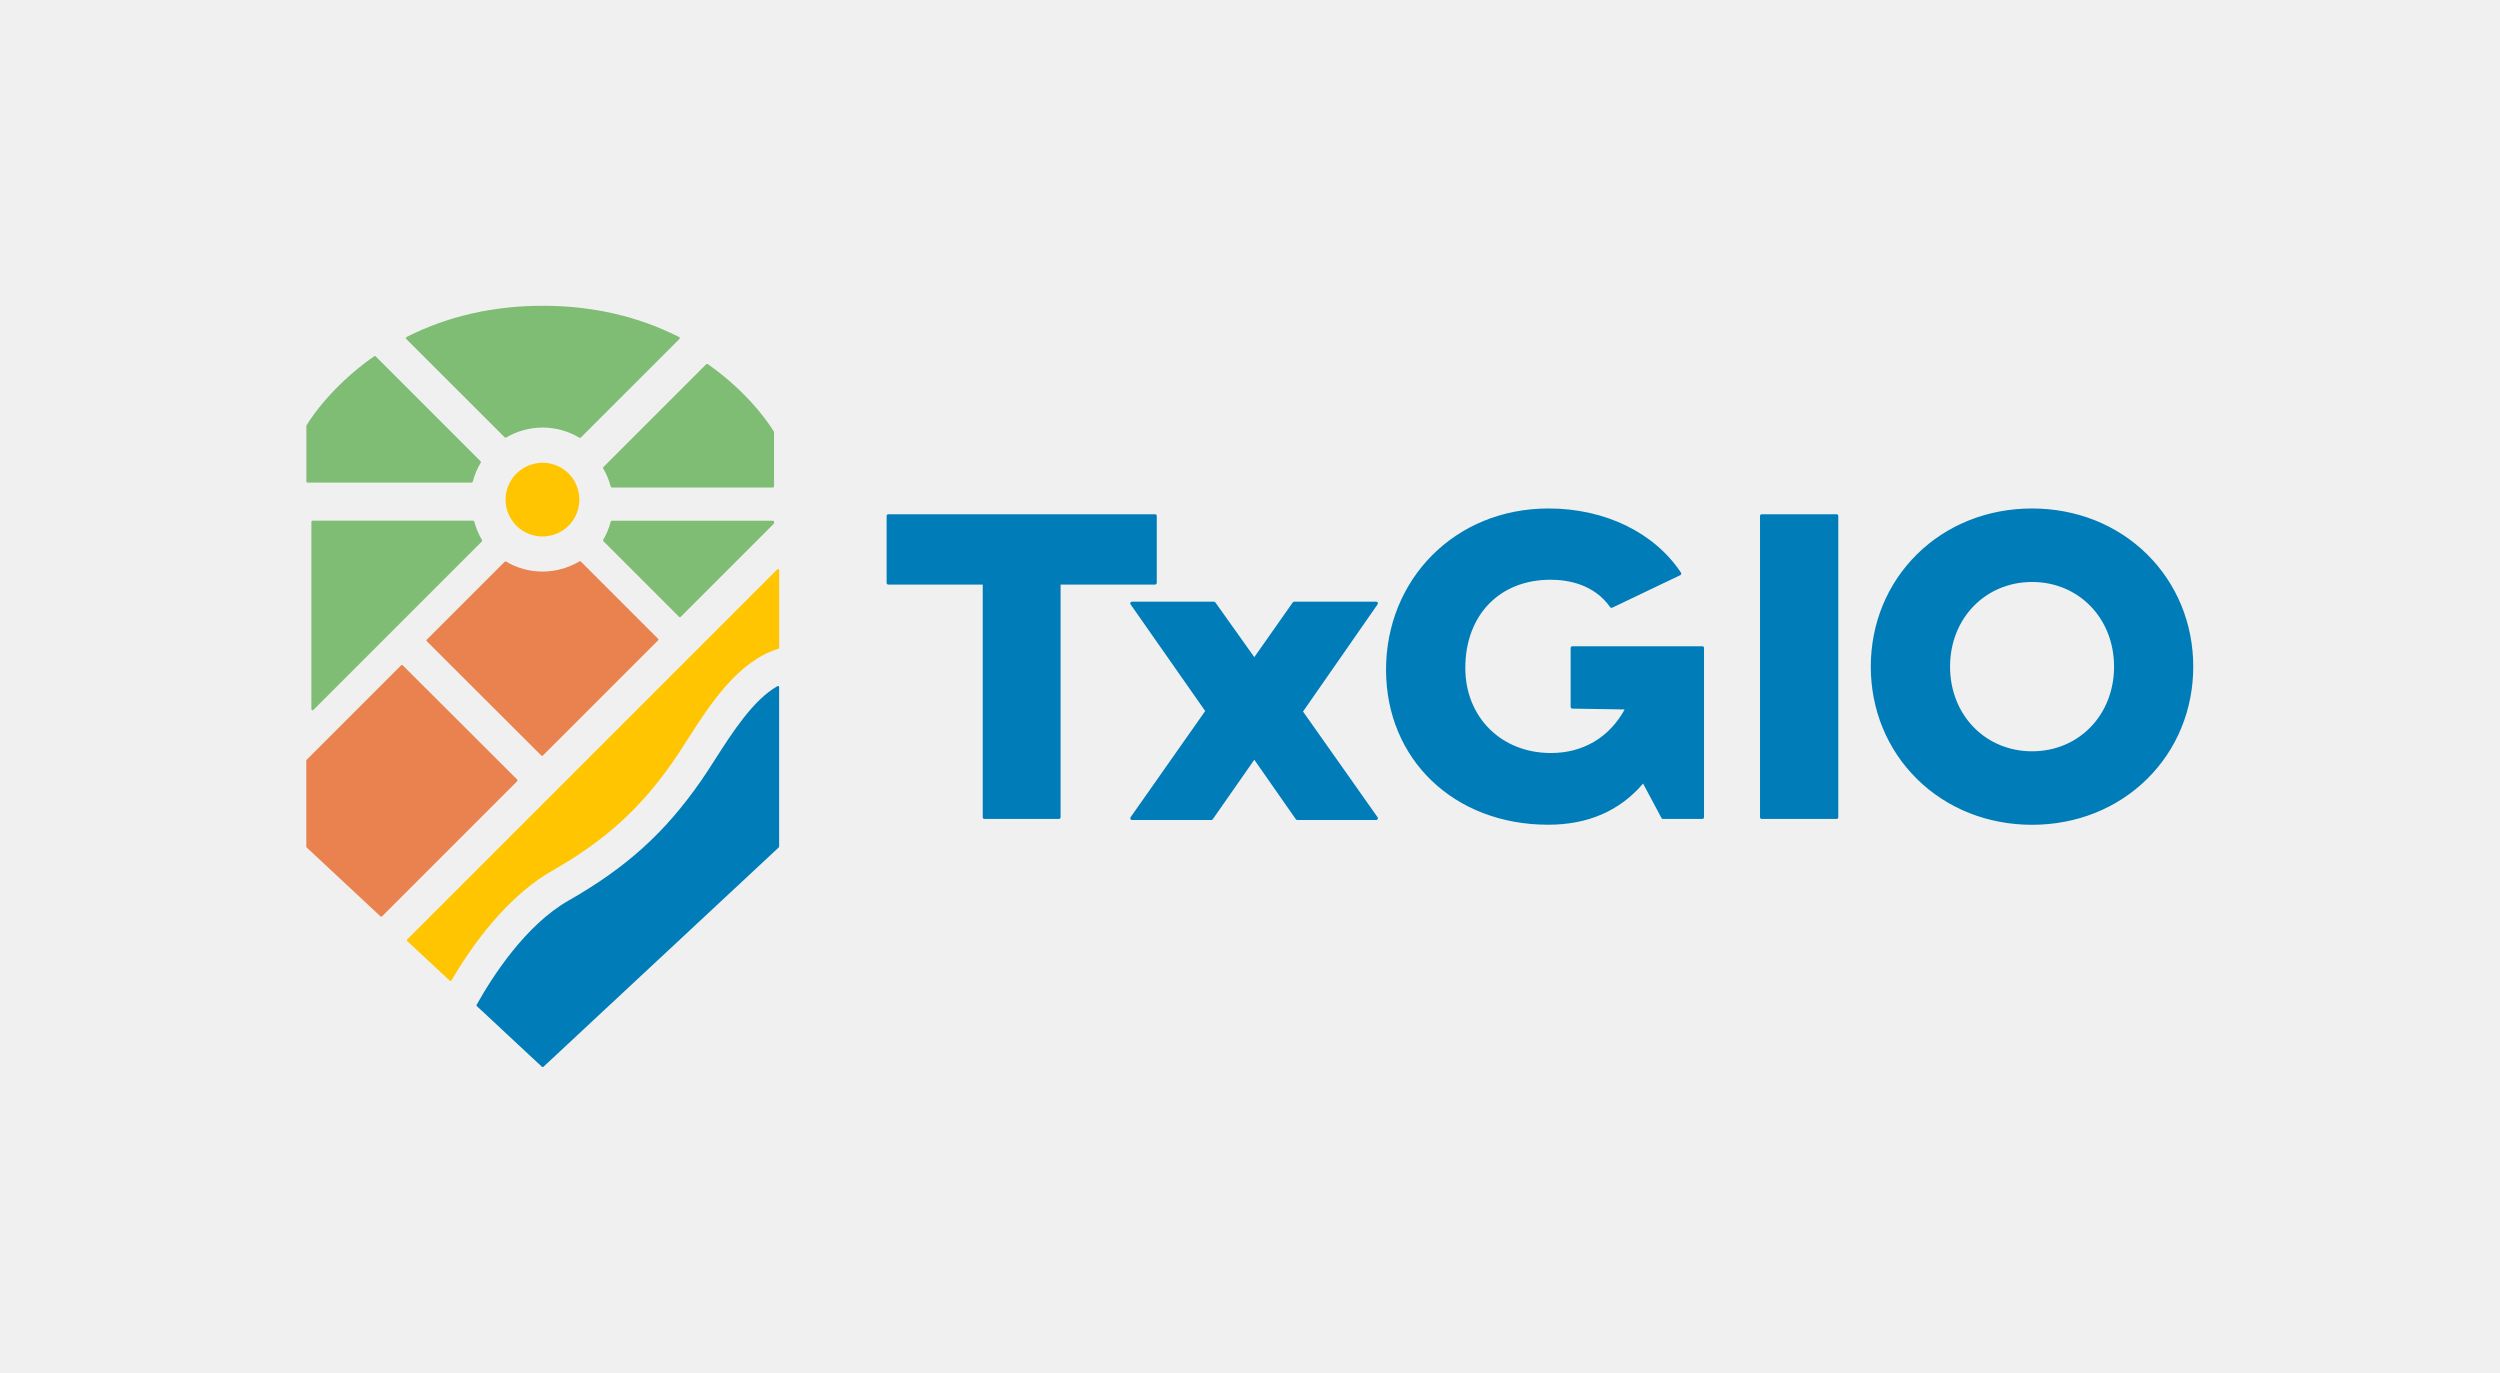
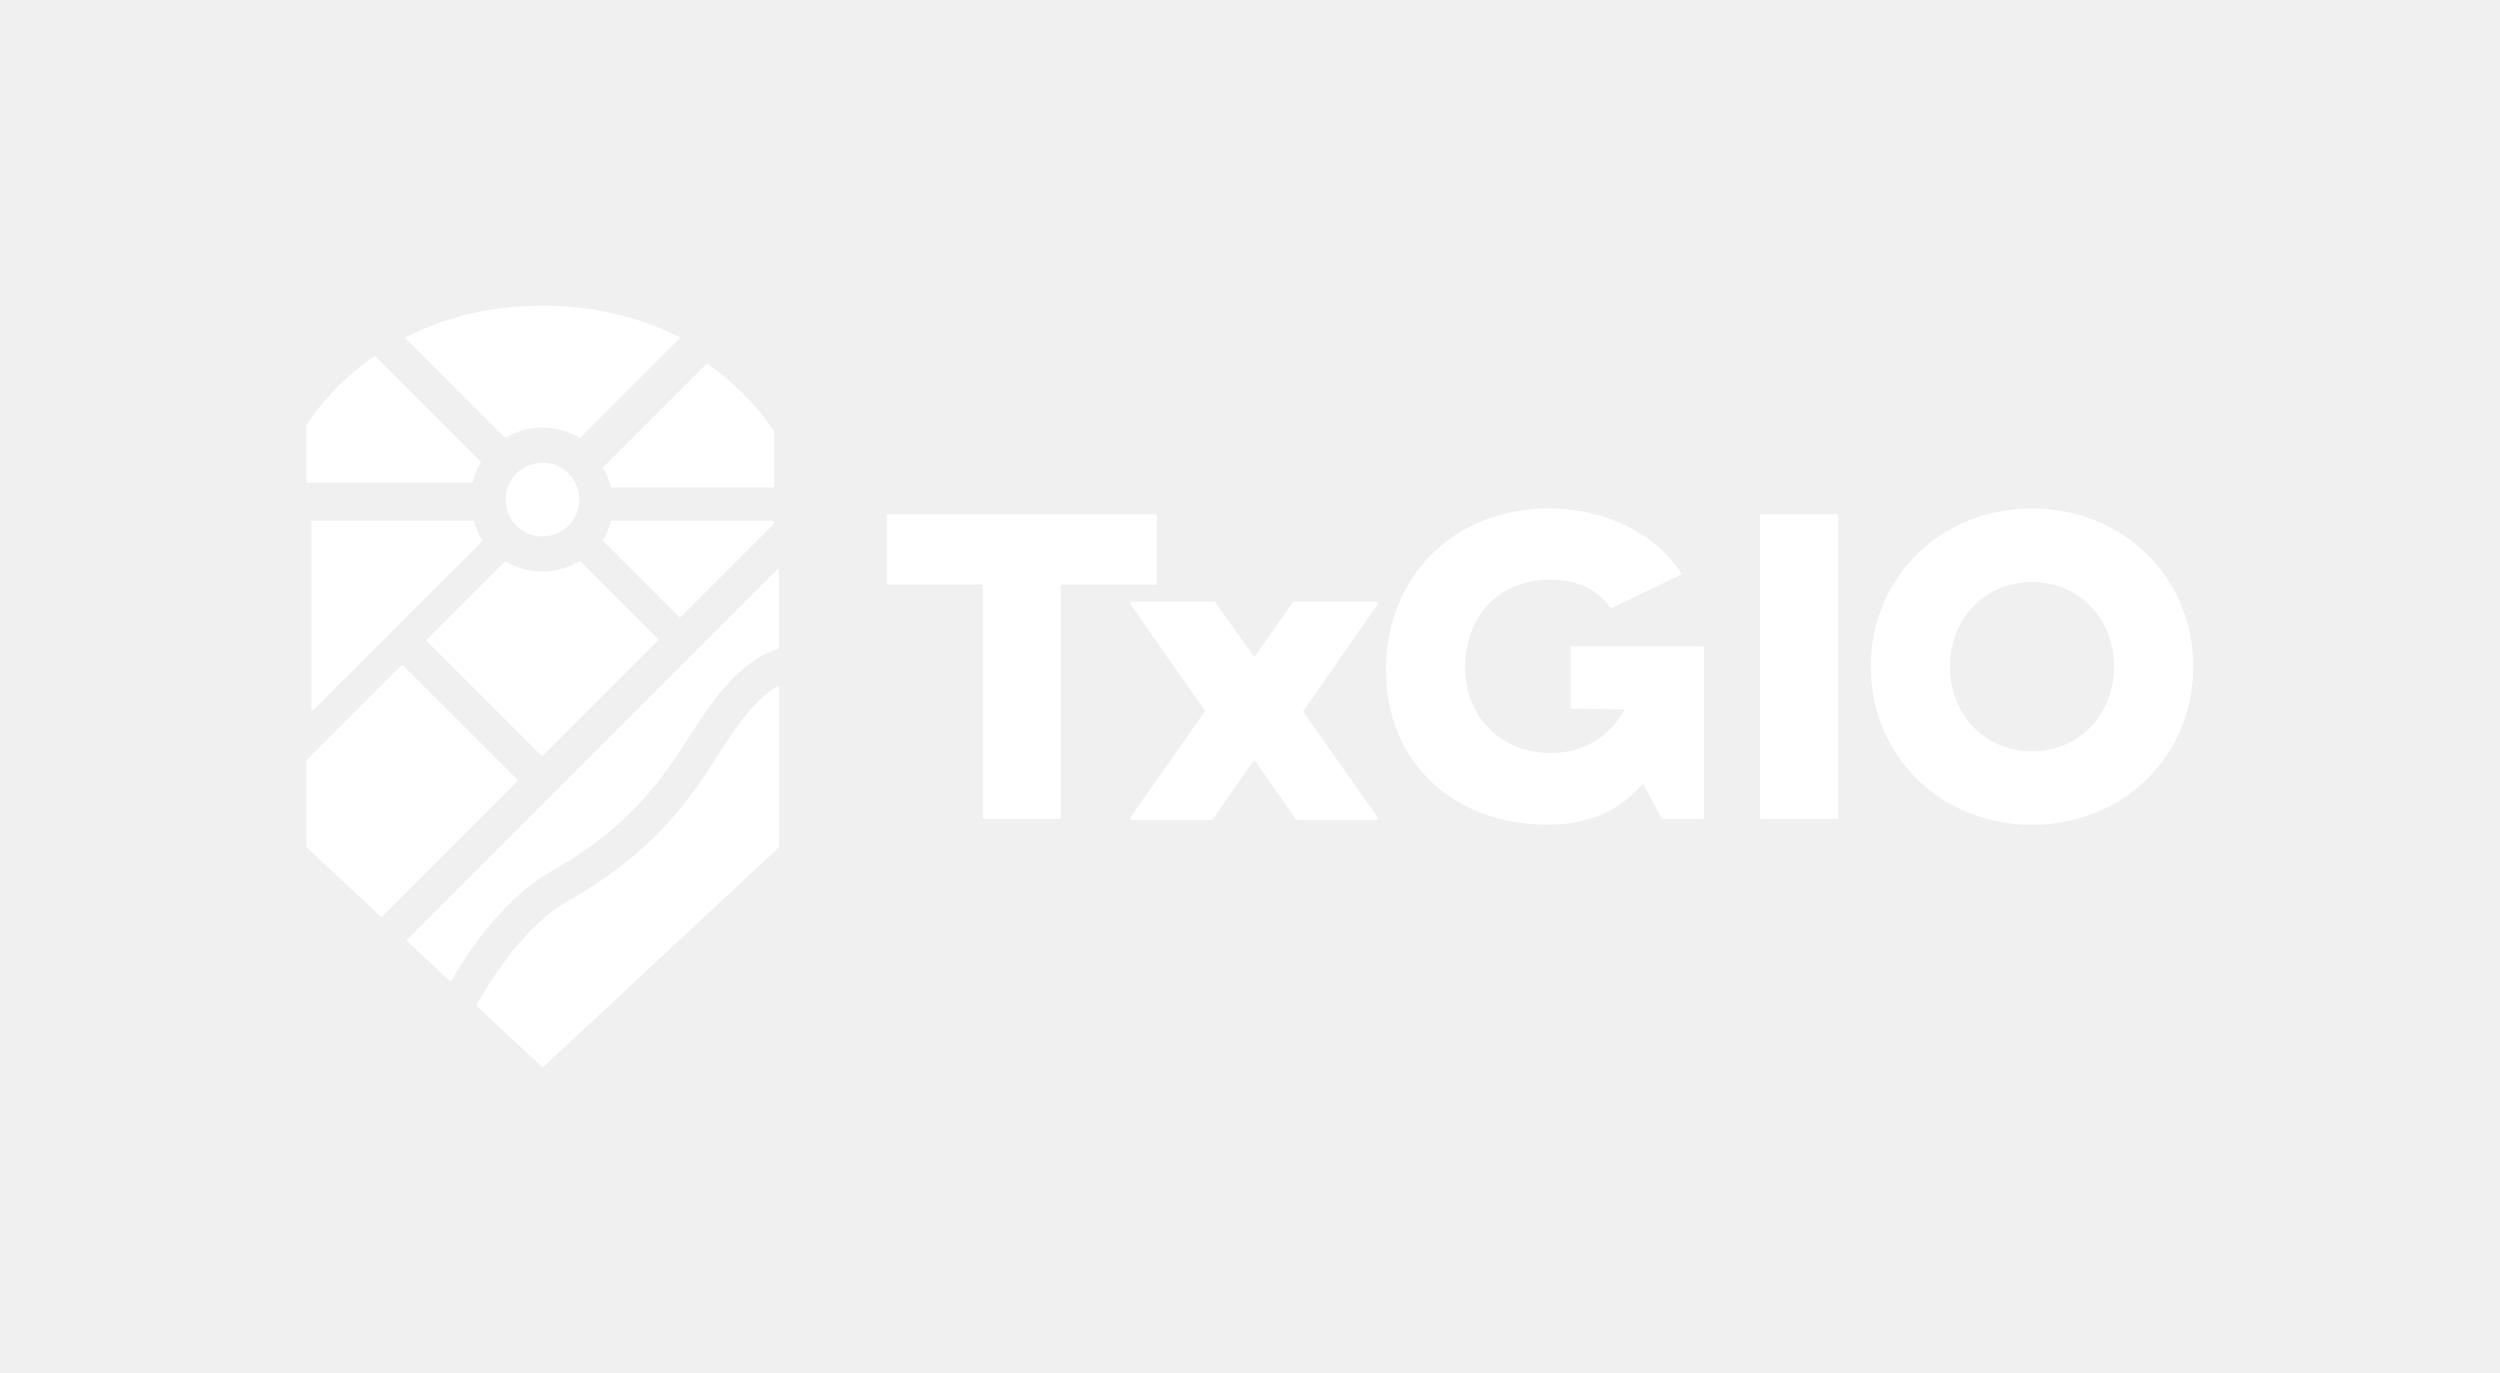
- <svg xmlns="http://www.w3.org/2000/svg" viewBox="0 0 333.99 183.4">
+ <svg xmlns="http://www.w3.org/2000/svg" id="White" viewBox="0 0 333.99 183.4">
  <defs>
-     <style>.cls-1{fill:#7ebd73;}.cls-1,.cls-2,.cls-3,.cls-4{stroke-width:0px;}.cls-2{fill:#ffc500;}.cls-3{fill:#e9824f;}.cls-4{fill:#007db8;}</style>
+     <style>.cls-1{fill:#fff;stroke-width:0px;}</style>
  </defs>
-   <g id="Blue">
-     <path class="cls-4" d="M104.01,91.67s-.11-.03-.16,0c-3.23,1.85-6,6.17-8.23,9.65-.68,1.07-1.33,2.07-1.97,3-4.83,6.94-9.96,11.58-17.71,16-5.74,3.28-10.14,10.12-12.26,13.91-.04.06-.02.14.03.19l8.68,8.09s.07.04.11.04.08-.01.11-.04l31.43-29.3s.05-.07.05-.12v-21.29c0-.06-.03-.11-.08-.14Z" />
-     <path class="cls-4" d="M227.65,86.57v22.61c0,.13-.1.23-.23.23h-5.25c-.09,0-.16-.05-.2-.12l-2.46-4.61c-3.11,3.65-7.37,5.5-12.68,5.5-12.55,0-21.66-8.71-21.66-20.71s9.13-21.54,21.72-21.54c7.51,0,14.11,3.2,17.68,8.57.04.06.05.13.03.19s-.06.12-.12.15l-9.08,4.34c-.1.05-.23.02-.29-.07-2.14-3.02-5.52-3.66-7.98-3.66-6.8,0-11.37,4.74-11.37,11.78,0,6.59,4.81,11.37,11.43,11.37,4.3,0,7.79-2.06,9.86-5.82l-6.99-.11c-.13,0-.23-.11-.23-.23v-7.87c0-.13.1-.23.23-.23h17.37c.13,0,.23.1.23.23ZM184.06,80.5c-.04-.08-.12-.12-.21-.12h-10.95c-.08,0-.15.04-.19.1l-5.14,7.31-5.2-7.31c-.04-.06-.11-.1-.19-.1h-10.95c-.09,0-.17.05-.21.12-.04.08-.03.17.02.24l9.97,14.25-9.97,14.19c-.05.07-.06.16-.02.24s.12.13.21.13h10.6c.08,0,.15-.04.19-.1l5.55-7.95,5.55,7.95c.04.06.11.1.19.1h10.54c.09,0,.17-.05.21-.13.04-.08.03-.17-.02-.24l-9.96-14.12,9.96-14.32c.05-.07.06-.16.02-.24ZM154.54,77.87v-8.94c0-.13-.1-.23-.23-.23h-35.63c-.13,0-.23.1-.23.23v8.94c0,.13.1.23.23.23h12.61v31.08c0,.13.1.23.23.23h9.94c.13,0,.23-.1.23-.23v-31.08h12.61c.13,0,.23-.1.23-.23ZM293.01,89.06c0,5.75-2.19,11.08-6.17,15.01-4,3.95-9.46,6.12-15.37,6.12s-11.37-2.17-15.37-6.12c-3.98-3.93-6.17-9.26-6.17-15.01s2.19-11.08,6.17-15.01c4-3.95,9.46-6.12,15.37-6.12s11.37,2.17,15.37,6.12c3.98,3.93,6.17,9.26,6.17,15.01ZM282.43,89.06c0-6.45-4.71-11.31-10.95-11.31s-10.96,4.86-10.96,11.31,4.71,11.31,10.96,11.31,10.95-4.86,10.95-11.31ZM245.36,68.7h-10c-.13,0-.23.1-.23.23v40.25c0,.13.1.23.23.23h10c.13,0,.23-.1.23-.23v-40.25c0-.13-.1-.23-.23-.23Z" />
-   </g>
-   <g id="Green">
-     <path class="cls-1" d="M103.41,57.72v7.25c0,.09-.07.16-.16.16h-21.51c-.07,0-.13-.05-.15-.12-.22-.85-.55-1.66-1-2.42-.04-.06-.03-.14.02-.19l13.74-13.74c.05-.05.14-.06.2-.02,6.03,4.21,8.8,8.96,8.83,9.01.01.02.02.05.02.08Z" />
-     <path class="cls-1" d="M90.81,45.14c0,.05,0,.1-.04.14l-13.17,13.17s-.07.05-.11.05c-.03,0-.06,0-.08-.02-1.49-.89-3.19-1.36-4.92-1.36s-3.39.46-4.87,1.33c-.06.04-.14.03-.19-.02l-13.16-13.15s-.05-.09-.04-.14c0-.05.04-.09.09-.12,5.45-2.77,11.57-4.17,18.2-4.17s12.77,1.41,18.23,4.19c.05.02.08.07.09.12Z" />
-     <path class="cls-1" d="M64.22,61.82c-.48.79-.83,1.65-1.06,2.53-.02.07-.08.12-.15.12h-21.92c-.09,0-.16-.07-.16-.16v-7.41s0-.06.02-.08c.03-.05,2.86-4.92,9.04-9.23.06-.04.15-.04.2.02l14.01,14.01c.05.05.06.13.02.2Z" />
-     <path class="cls-1" d="M103.25,69.57h-21.51c-.07,0-.13.05-.15.12-.22.84-.55,1.66-1,2.42-.04.06-.03.14.02.19l10.11,10.11s.07.05.11.05.08-.02.11-.05l12.42-12.42s.05-.07.05-.11v-.15c0-.09-.07-.16-.16-.16Z" />
-     <path class="cls-1" d="M64.4,72.16c-.46-.78-.81-1.61-1.04-2.48-.02-.07-.08-.12-.15-.12h-21.45c-.09,0-.16.07-.16.16v25.02c0,.06.04.12.1.14.02,0,.04.01.06.01.04,0,.08-.02.11-.05l22.5-22.5c.05-.05.06-.13.02-.19Z" />
-   </g>
-   <g id="Orange">
-     <path class="cls-3" d="M87.96,85.45s-.02.08-.05.11l-15.38,15.37s-.07.05-.11.05-.08-.02-.11-.05l-15.29-15.26s-.05-.07-.05-.11.02-.08.05-.11l10.4-10.4c.05-.05.13-.06.19-.02,1.47.87,3.16,1.33,4.87,1.33s3.44-.47,4.92-1.36c.06-.04.14-.03.2.02l10.32,10.32s.05.07.05.11ZM69.1,104.15l-15.29-15.26c-.06-.06-.16-.06-.23,0l-12.61,12.61s-.05.07-.05.11v11.49s.02.09.05.12l9.86,9.2s.07.04.11.04.08-.02.11-.05l18.04-18.04s.05-.07.05-.11-.02-.08-.05-.11Z" />
-   </g>
-   <g id="Yellow">
-     <path class="cls-2" d="M104.09,76.19v10.33c0,.07-.05.13-.11.15-5.44,1.68-9.17,7.51-12.17,12.19-.67,1.04-1.29,2.01-1.88,2.86-4.41,6.34-9.12,10.59-16.23,14.65-4.7,2.68-9.45,7.87-13.38,14.6-.02.04-.07.07-.11.08,0,0-.02,0-.02,0-.04,0-.08-.02-.11-.04l-5.67-5.28s-.05-.07-.05-.11.02-.09.05-.12l49.43-49.43s.11-.06.17-.03c.06.02.1.08.1.15ZM77.23,65.47c-.1-.38-.24-.74-.42-1.08-.02-.03-.03-.06-.05-.08-.14-.25-.3-.48-.48-.7-.2-.24-.42-.47-.67-.67-.49-.4-1.05-.71-1.67-.9-.04-.01-.08-.02-.12-.03-.43-.12-.88-.19-1.34-.19-.22,0-.44.02-.65.05-.21.03-.42.07-.62.13-.38.1-.74.24-1.08.42-.14.08-.27.16-.41.25-.39.27-.74.59-1.05.95-.18.22-.34.45-.48.7-.19.34-.35.7-.46,1.09-.12.43-.19.87-.19,1.34s.07.91.19,1.34c.11.38.26.75.46,1.09.14.25.3.48.48.7.3.36.65.68,1.05.95.13.09.27.17.41.25.34.18.7.32,1.08.42.2.05.41.1.62.13.21.03.43.04.65.04.46,0,.91-.07,1.34-.19.04-.01.08-.02.12-.03.62-.19,1.18-.5,1.67-.9.24-.2.47-.42.67-.67.18-.22.34-.45.48-.7.02-.03.04-.06.05-.08.18-.34.32-.7.42-1.08.11-.41.17-.83.17-1.27s-.06-.86-.17-1.27Z" />
-   </g>
+   <path class="cls-1" d="M104.09,91.81v21.29s-.02.09-.05.12l-31.43,29.3s-.07.04-.11.04-.08-.01-.11-.04l-8.68-8.09c-.05-.05-.07-.13-.03-.19,2.12-3.79,6.52-10.64,12.26-13.91,7.75-4.43,12.88-9.06,17.71-16,.65-.93,1.29-1.93,1.97-3,2.23-3.48,5-7.8,8.23-9.65.05-.03.11-.03.16,0,.05.03.08.08.08.14ZM227.42,86.34h-17.37c-.13,0-.23.1-.23.23v7.87c0,.13.1.23.23.23l6.99.11c-2.07,3.75-5.55,5.82-9.86,5.82-6.62,0-11.43-4.78-11.43-11.37,0-7.05,4.57-11.78,11.37-11.78,2.46,0,5.83.63,7.98,3.66.07.09.19.12.29.07l9.08-4.34c.06-.03.11-.08.12-.15s0-.13-.03-.19c-3.56-5.37-10.17-8.57-17.68-8.57-12.58,0-21.72,9.06-21.72,21.54s9.11,20.71,21.66,20.71c5.31,0,9.58-1.85,12.68-5.5l2.46,4.61c.04.08.12.12.2.12h5.25c.13,0,.23-.1.23-.23v-22.61c0-.13-.1-.23-.23-.23ZM184.04,80.74l-9.96,14.32,9.96,14.12c.05.07.06.16.02.24-.04.08-.12.13-.21.13h-10.54c-.08,0-.15-.04-.19-.1l-5.55-7.95-5.55,7.95c-.04.06-.11.1-.19.1h-10.6c-.09,0-.17-.05-.21-.13s-.03-.17.02-.24l9.97-14.19-9.97-14.25c-.05-.07-.06-.16-.02-.24.04-.08.12-.12.21-.12h10.95c.08,0,.15.04.19.1l5.2,7.31,5.14-7.31c.04-.06.11-.1.19-.1h10.95c.09,0,.17.05.21.12.04.08.03.17-.02.24ZM154.31,78.1h-12.61v31.08c0,.13-.1.23-.23.23h-9.94c-.13,0-.23-.1-.23-.23v-31.08h-12.61c-.13,0-.23-.1-.23-.23v-8.94c0-.13.1-.23.23-.23h35.63c.13,0,.23.1.23.23v8.94c0,.13-.1.23-.23.23ZM286.84,74.05c-4-3.95-9.46-6.12-15.37-6.12s-11.37,2.17-15.37,6.12c-3.98,3.93-6.17,9.26-6.17,15.01s2.19,11.08,6.17,15.01c4,3.95,9.46,6.12,15.37,6.12s11.37-2.17,15.37-6.12c3.98-3.93,6.17-9.26,6.17-15.01s-2.19-11.08-6.17-15.01ZM271.47,100.37c-6.25,0-10.96-4.86-10.96-11.31s4.71-11.31,10.96-11.31,10.95,4.86,10.95,11.31-4.71,11.31-10.95,11.31ZM245.59,68.93v40.25c0,.13-.1.23-.23.23h-10c-.13,0-.23-.1-.23-.23v-40.25c0-.13.1-.23.23-.23h10c.13,0,.23.1.23.23ZM103.39,57.64s-2.8-4.8-8.83-9.01c-.06-.04-.15-.04-.2.02l-13.74,13.74c-.05.05-.06.13-.02.19.45.76.79,1.58,1,2.42.02.07.08.12.15.12h21.51c.09,0,.16-.07.16-.16v-7.25s0-.05-.02-.08ZM90.73,45.03c-5.46-2.78-11.59-4.19-18.23-4.19s-12.75,1.4-18.2,4.17c-.05.02-.08.07-.09.12,0,.05,0,.1.04.14l13.16,13.15c.05.05.13.06.19.02,1.47-.87,3.16-1.33,4.87-1.33s3.44.47,4.92,1.36c.03.02.05.02.08.02.04,0,.08-.02.11-.05l13.17-13.17s.05-.09.04-.14c0-.05-.04-.09-.09-.12ZM64.19,61.62l-14.01-14.01c-.05-.05-.14-.06-.2-.02-6.18,4.31-9.01,9.18-9.04,9.23-.01.02-.02.05-.02.08v7.41c0,.09.07.16.16.16h21.92c.07,0,.14-.05.15-.12.23-.89.58-1.74,1.06-2.53.04-.06.03-.14-.02-.2ZM103.25,69.57h-21.51c-.07,0-.13.05-.15.12-.22.84-.55,1.66-1,2.42-.04.06-.03.14.02.19l10.11,10.11s.07.05.11.05.08-.02.11-.05l12.42-12.42s.05-.07.05-.11v-.15c0-.09-.07-.16-.16-.16ZM64.4,72.16c-.46-.78-.81-1.61-1.04-2.48-.02-.07-.08-.12-.15-.12h-21.45c-.09,0-.16.07-.16.16v25.02c0,.06.04.12.1.14.02,0,.04.01.06.01.04,0,.08-.02.11-.05l22.5-22.5c.05-.05.06-.13.02-.19ZM87.91,85.34l-10.32-10.32c-.05-.05-.13-.06-.2-.02-1.49.89-3.19,1.36-4.92,1.36s-3.39-.46-4.87-1.33c-.06-.04-.14-.03-.19.02l-10.4,10.4s-.05.07-.05.11.02.08.05.11l15.29,15.26s.07.05.11.05.08-.02.11-.05l15.38-15.37s.05-.07.05-.11-.02-.08-.05-.11ZM69.15,104.26s-.02.08-.05.11l-18.04,18.04s-.07.05-.11.05-.08-.01-.11-.04l-9.86-9.2s-.05-.07-.05-.12v-11.49s.02-.08.05-.11l12.61-12.61c.06-.06.16-.06.23,0l15.29,15.26s.05.07.05.11ZM103.99,76.05c-.06-.02-.13-.01-.17.03l-49.43,49.43s-.05.07-.05.12.02.08.05.11l5.67,5.28s.07.04.11.04c0,0,.02,0,.02,0,.05,0,.09-.04.11-.08,3.93-6.74,8.69-11.92,13.38-14.6,7.12-4.07,11.82-8.31,16.23-14.65.59-.85,1.21-1.82,1.88-2.86,3-4.68,6.74-10.51,12.17-12.19.07-.02.11-.08.11-.15v-10.33c0-.06-.04-.12-.1-.15ZM77.4,66.74c0,.44-.06.86-.17,1.27-.1.38-.24.74-.42,1.08-.02.03-.03.06-.05.08-.14.25-.3.48-.48.7-.2.24-.42.47-.67.67-.49.4-1.05.71-1.67.9-.04.01-.08.02-.12.03-.43.12-.87.19-1.34.19-.22,0-.44-.02-.65-.04-.21-.03-.42-.07-.62-.13-.38-.1-.74-.24-1.08-.42-.14-.08-.27-.16-.41-.25-.39-.27-.74-.59-1.05-.95-.18-.22-.34-.45-.48-.7-.19-.34-.35-.7-.46-1.09-.12-.43-.19-.87-.19-1.34s.07-.91.19-1.34c.11-.38.26-.75.46-1.09.14-.25.3-.48.48-.7.3-.36.65-.68,1.05-.95.13-.09.27-.17.41-.25.34-.18.7-.32,1.08-.42.2-.05.41-.1.62-.13.21-.03.43-.05.65-.05.47,0,.91.07,1.34.19.04.01.08.02.12.03.62.19,1.18.5,1.67.9.24.2.47.42.67.67.18.22.34.45.48.7.02.03.04.06.05.08.18.34.32.7.42,1.08.11.4.17.83.17,1.27Z" />
</svg>
